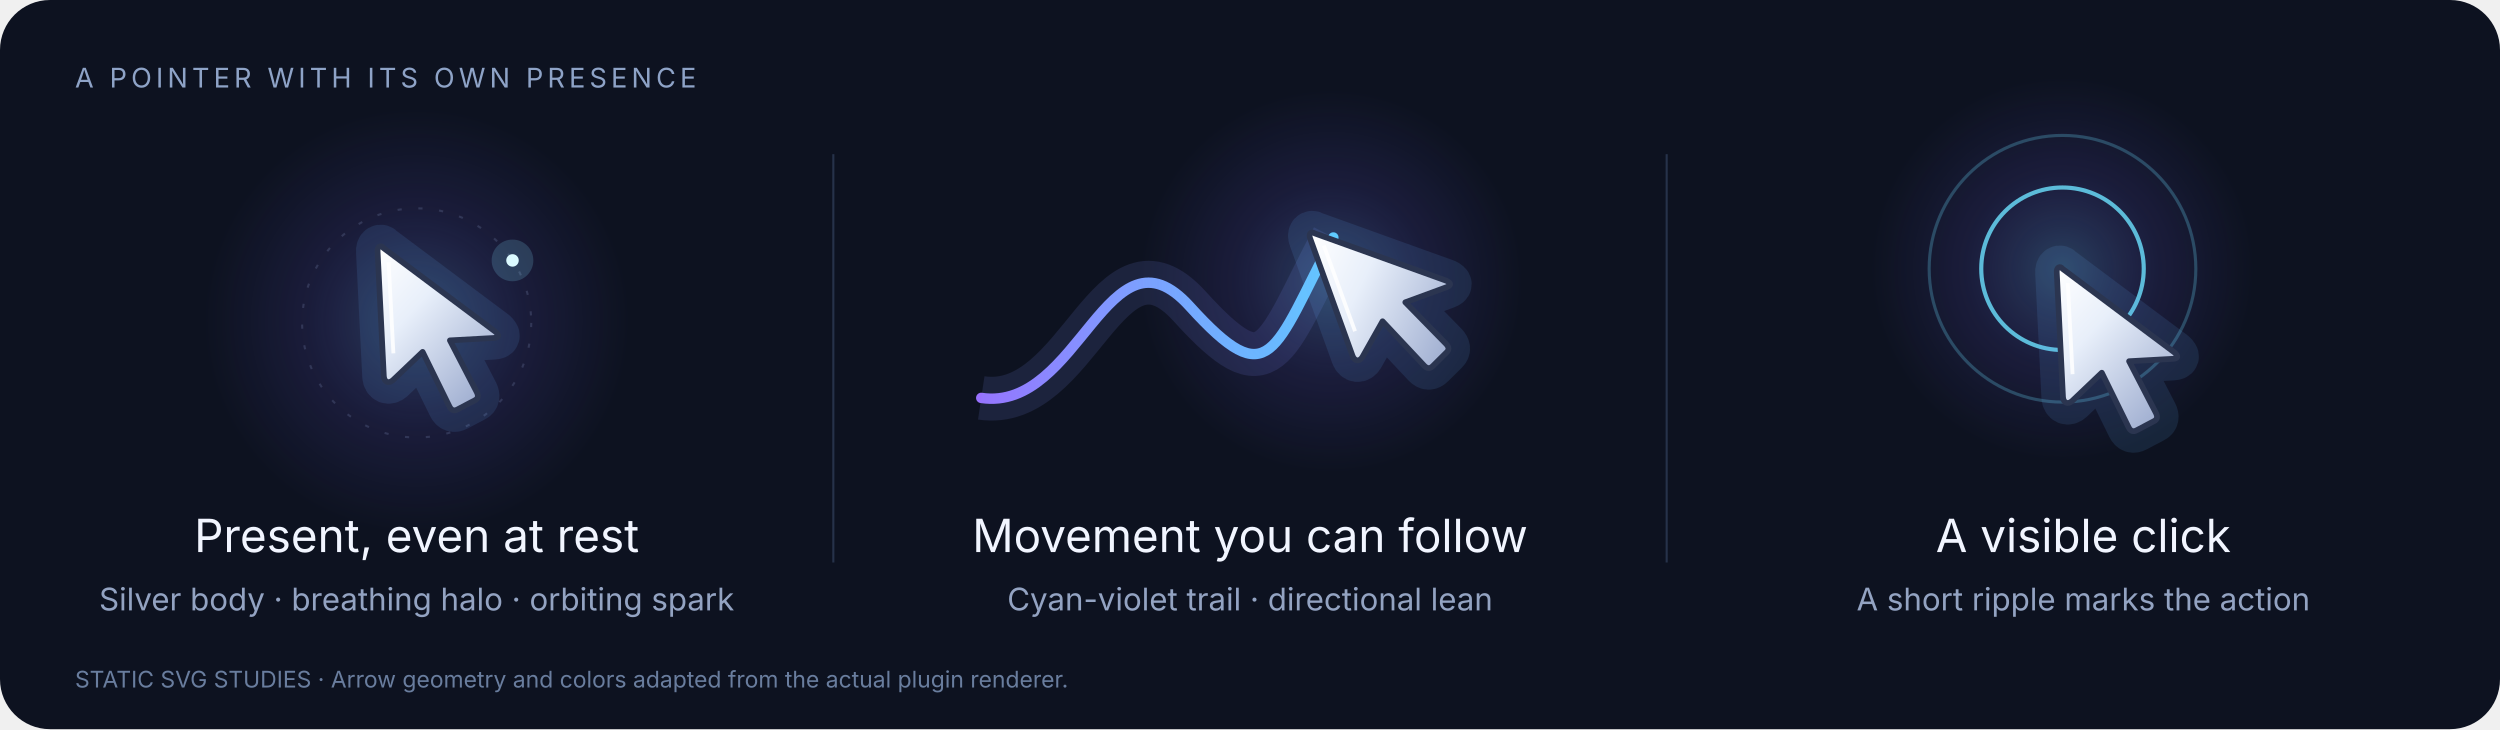
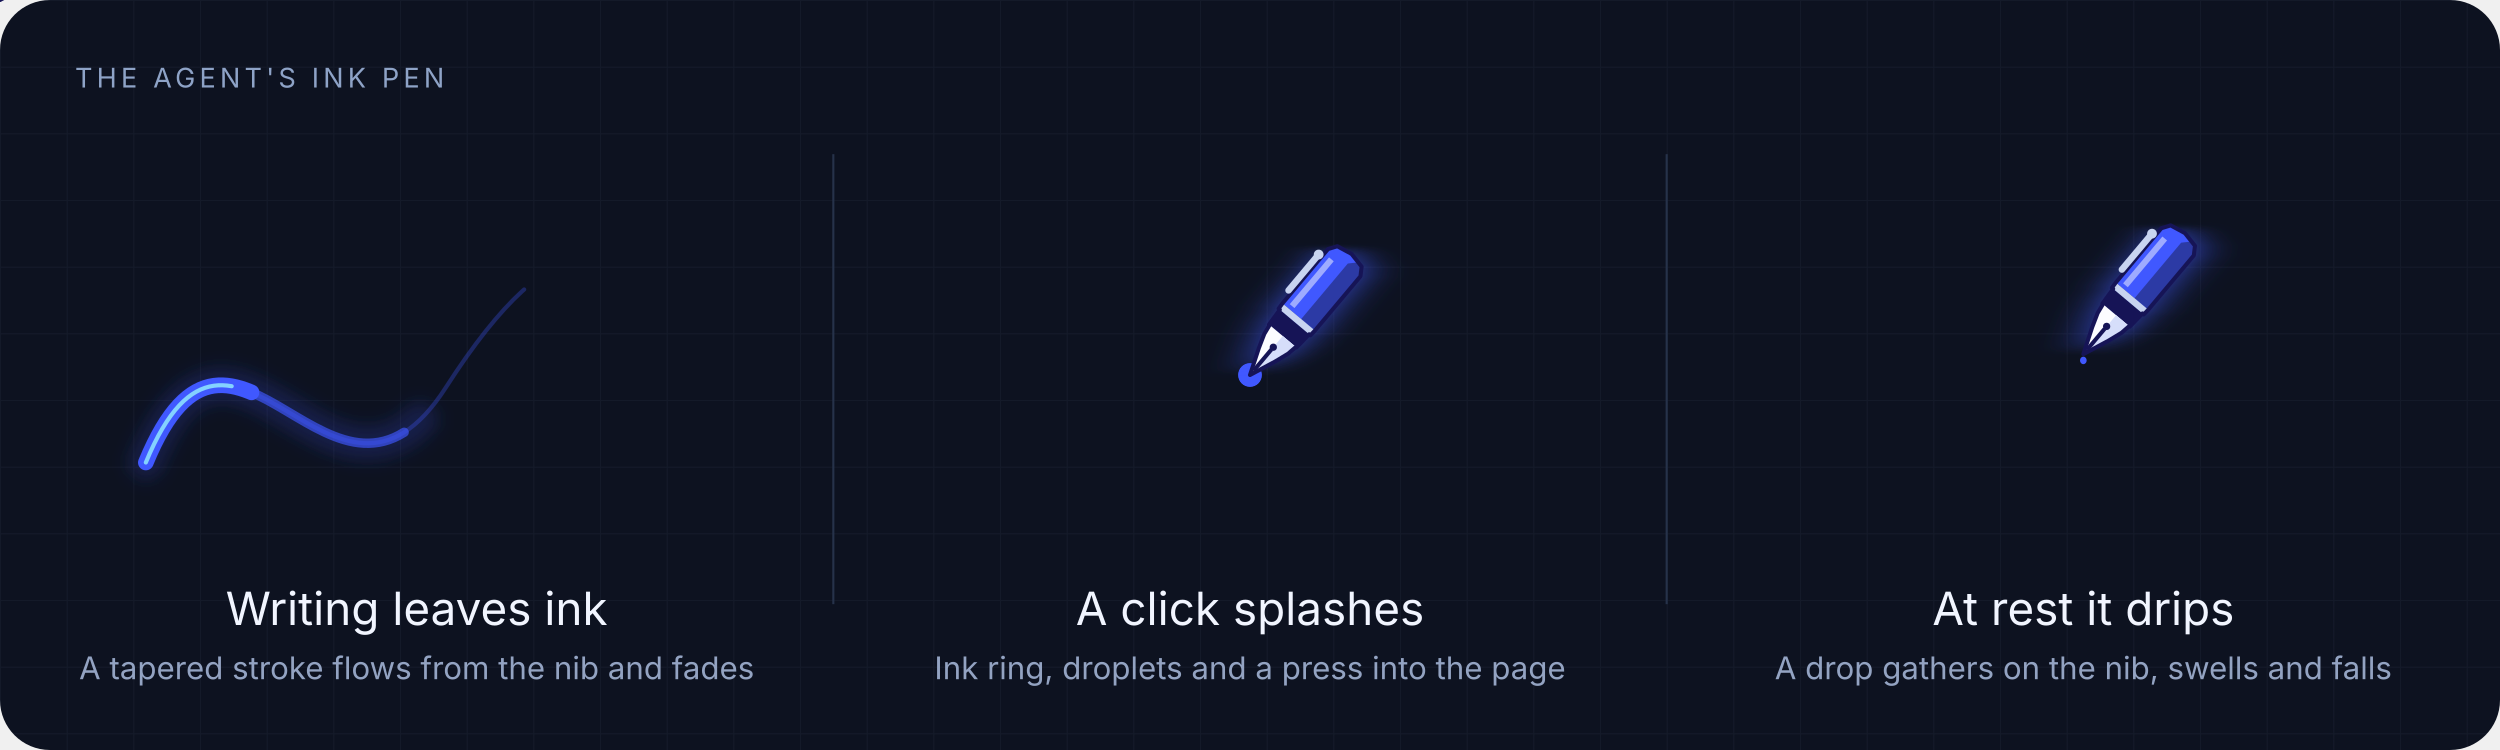
- <svg xmlns="http://www.w3.org/2000/svg" xmlns:xlink="http://www.w3.org/1999/xlink" width="1200" height="350" viewBox="0 0 1200 350" role="img" aria-labelledby="title">
+ <svg xmlns="http://www.w3.org/2000/svg" xmlns:xlink="http://www.w3.org/1999/xlink" width="1200" height="360" viewBox="0 0 1200 360" role="img" aria-labelledby="title">
  <defs>
-     <linearGradient id="silver" x2=".8" y2="1">
-       <stop stop-color="#fff" />
-       <stop offset=".38" stop-color="#e8effa" />
-       <stop offset="1" stop-color="#9daccf" />
-     </linearGradient>
-     <linearGradient id="accent">
-       <stop stop-color="#9871ff" />
-       <stop offset="1" stop-color="#58ddff" />
-     </linearGradient>
-     <radialGradient id="halo">
-       <stop stop-color="#70baff" stop-opacity=".28" />
-       <stop offset=".5" stop-color="#7b68ff" stop-opacity=".12" />
-       <stop offset="1" stop-color="#7b68ff" stop-opacity="0" />
-     </radialGradient>
+     <filter id="bloom" x="-50%" y="-50%" width="200%" height="200%">
+       <feGaussianBlur stdDeviation="4" />
+     </filter>
    <pattern id="grid" width="32" height="32" patternUnits="userSpaceOnUse">
-       <path d="M32 0H0V32" fill="none" stroke="#b0c3ed" stroke-opacity=".055" />
+       <path d="M32 0H0V32" fill="none" stroke="#b0c3ed" stroke-opacity=".05" />
    </pattern>
-     <g id="pointer">
-       <path d="M0 0 C-.5-.7-1.3-.3-1.2 .8 L.1 26.8 C.2 28 1.1 28.4 2 27.6 L8.2 21.7 13.8 33.1 Q14.4 34.3 15.5 33.7 L19.1 31.8 Q20.1 31.3 19.5 30.1 L13.9 19.3 23 18.8 Q24.7 18.7 23.4 17.5 Z" fill="none" stroke="#67b3ff" stroke-opacity=".12" stroke-width="9" stroke-linejoin="round" />
-       <path d="M0 0 C-.5-.7-1.3-.3-1.2 .8 L.1 26.8 C.2 28 1.1 28.4 2 27.6 L8.2 21.7 13.8 33.1 Q14.4 34.3 15.5 33.7 L19.1 31.8 Q20.1 31.3 19.5 30.1 L13.9 19.3 23 18.8 Q24.7 18.7 23.4 17.5 Z" fill="url(#silver)" stroke="#2b3550" stroke-width="1.2" stroke-linejoin="round" />
-       <path d="M1.1 3L2.1 22" stroke="#fff" stroke-opacity=".85" stroke-width=".8" />
+     <g id="pen-shape">
+       <polygon points="0,0 3,-1.2 6.5,-2.6 10,-3.8 12.5,-4.2 12.5,-4.4 17,-4.7 17,-5.1 18.6,-5.2 36,-5.2 38,-3.9 38.8,0 38,3.9 36,5.2 18.6,5.2 17,5.1 17,4.7 12.5,4.4 12.5,4.2 10,3.8 6.5,2.6 3,1.2" />
    </g>
+     <g id="pen" transform="rotate(-50) scale(1.15)">
+       <use xlink:href="#pen-shape" fill="#4058ff" opacity=".75" filter="url(#bloom)" />
+       <polygon points="18.6,-5.2 36,-5.2 38,-3.9 38.8,0 38,3.9 36,5.2 18.6,5.2" fill="#4058ff" />
+       <polygon points="18.6,.8 36.4,.8 38.3,2.6 38,3.9 36,5.2 18.6,5.2" fill="#2c3aa5" />
+       <polygon points="19.6,-3.7 34.6,-3.7 34.6,-2.2 19.6,-2.2" fill="#9eabff" />
+       <polygon points="12.5,-4.4 17,-4.7 17,4.7 12.5,4.4" fill="#161456" />
+       <polygon points="17,-5.1 18.6,-5.1 18.6,5.1 17,5.1" fill="#c8d4f0" />
+       <polygon points="0,0 3,-1.2 6.5,-2.6 10,-3.8 12.5,-4.2 12.5,4.2 10,3.8 6.5,2.6 3,1.2" fill="#fcfcff" />
+       <polygon points="0,0 12.5,0 12.5,4.2 10,3.8 6.5,2.6 3,1.2" fill="#d6defa" />
+       <use xlink:href="#pen-shape" fill="none" stroke="#161456" stroke-width="1" stroke-linejoin="round" />
+       <path d="M1.4 0H8.2" stroke="#161456" stroke-width="1" />
+       <circle cx="8.9" cy="0" r=".9" fill="#161456" />
+       <path d="M22 -6.1H33.5" stroke="#c8d4f0" stroke-width="1.6" stroke-linecap="round" />
+       <circle cx="33.5" cy="-6.1" r="1.2" fill="#c8d4f0" />
+     </g>
+     <path id="writing" pathLength="1000" d="M70 222C112 120 160 270 214 186S300 112 322 168" />
  </defs>
-   <rect width="1200" height="350" rx="24" fill="#0d1220" />
+   <rect width="1200" height="360" rx="24" fill="#0d1220" />
+   <rect width="1200" height="360" rx="24" fill="url(#grid)" />
  <g font-family="Inter,Segoe UI,Arial,sans-serif">
-     <text x="36" y="42" font-size="13" letter-spacing="2" fill="#8ea3c7">A POINTER WITH ITS OWN PRESENCE</text>
-     <path d="M400 74V270M800 74V270" stroke="#26324a" />
-     <circle cx="200" cy="154" r="102" fill="url(#halo)" />
-     <circle cx="200" cy="155" r="55" fill="none" stroke="#a7beef" stroke-opacity=".17" stroke-dasharray="2 8" />
-     <use xlink:href="#pointer" transform="translate(184 119) scale(2.3)" />
-     <circle cx="246" cy="125" r="10" fill="#85e4ff" opacity=".18" />
-     <circle cx="246" cy="125" r="3" fill="#dbfaff" />
-     <text x="200" y="265" text-anchor="middle" font-size="22" fill="#f1f5ff">Present, even at rest</text>
-     <text x="200" y="293" text-anchor="middle" font-size="15" fill="#93a3c2">Silver body · breathing halo · orbiting spark</text>
-     <path d="M471 191C518 198 532 104 571 147S611 169 640 114" fill="none" stroke="url(#accent)" stroke-width="5" stroke-linecap="round" />
-     <path d="M471 191C518 198 532 104 571 147S611 169 640 114" fill="none" stroke="#8798ff" stroke-opacity=".13" stroke-width="21" />
-     <circle cx="639" cy="135" r="92" fill="url(#halo)" />
-     <use xlink:href="#pointer" transform="translate(631 112) rotate(-17) scale(2.3)" />
-     <text x="600" y="265" text-anchor="middle" font-size="22" fill="#f1f5ff">Movement you can follow</text>
-     <text x="600" y="293" text-anchor="middle" font-size="15" fill="#93a3c2">Cyan-violet trail · directional lean</text>
-     <circle cx="990" cy="129" r="92" fill="url(#halo)" />
-     <circle cx="990" cy="129" r="39" fill="none" stroke="#6ce2ff" stroke-opacity=".8" stroke-width="2" />
-     <circle cx="990" cy="129" r="64" fill="none" stroke="#6ce2ff" stroke-opacity=".25" stroke-width="1.5" />
-     <use xlink:href="#pointer" transform="translate(990 129) scale(2.3)" />
-     <text x="1000" y="265" text-anchor="middle" font-size="22" fill="#f1f5ff">A visible click</text>
-     <text x="1000" y="293" text-anchor="middle" font-size="15" fill="#93a3c2">A short ripple marks the action</text>
-     <text x="36" y="330" font-size="11" fill="#697d9e">STATIC SVG STUDIES · Arrow geometry and colors adapted from the actual plugin renderer.</text>
+     <text x="36" y="42" font-size="13" letter-spacing="2" fill="#8ea3c7">THE AGENT'S INK PEN</text>
+     <path d="M400 74V290M800 74V290" stroke="#26324a" />
+     <g fill="none" stroke-linecap="round">
+       <use xlink:href="#writing" stroke="#4058ff" stroke-opacity=".18" stroke-width="16" stroke-dasharray="160 3000" filter="url(#bloom)">
+         <animate attributeName="stroke-dashoffset" values="160;-840" dur="3s" repeatCount="indefinite" />
+       </use>
+       <use xlink:href="#writing" stroke="#4058ff" stroke-opacity=".3" stroke-width="2" stroke-dasharray="240 3000">
+         <animate attributeName="stroke-dashoffset" values="240;-760" dur="3s" repeatCount="indefinite" />
+       </use>
+       <use xlink:href="#writing" stroke="#4058ff" stroke-opacity=".65" stroke-width="4.5" stroke-dasharray="150 3000">
+         <animate attributeName="stroke-dashoffset" values="150;-850" dur="3s" repeatCount="indefinite" />
+       </use>
+       <use xlink:href="#writing" stroke="#4058ff" stroke-width="7.5" stroke-dasharray="70 3000">
+         <animate attributeName="stroke-dashoffset" values="70;-930" dur="3s" repeatCount="indefinite" />
+       </use>
+       <use xlink:href="#writing" stroke="#84d2ff" stroke-width="2" stroke-dasharray="60 3000">
+         <animate attributeName="stroke-dashoffset" values="60;-940" dur="3s" repeatCount="indefinite" />
+       </use>
+     </g>
+     <g>
+       <use xlink:href="#pen" transform="scale(1.7)" />
+       <animateMotion dur="3s" repeatCount="indefinite">
+         <mpath xlink:href="#writing" />
+       </animateMotion>
+     </g>
+     <text x="200" y="300" text-anchor="middle" font-size="22" fill="#f1f5ff">Writing leaves ink</text>
+     <text x="200" y="326" text-anchor="middle" font-size="15" fill="#93a3c2">A tapered stroke flows from the nib and fades</text>
+     <g transform="translate(600 180)">
+       <circle r="4" fill="none" stroke="#4058ff" stroke-width="3.4">
+         <animate attributeName="r" values="4;30;30" keyTimes="0;.34;1" keySplines=".2 .8 .3 1;0 0 1 1" calcMode="spline" dur="1.6s" repeatCount="indefinite" />
+         <animate attributeName="stroke-opacity" values="1;0;0" keyTimes="0;.34;1" dur="1.6s" repeatCount="indefinite" />
+         <animate attributeName="stroke-width" values="3.4;.8;.8" keyTimes="0;.34;1" dur="1.6s" repeatCount="indefinite" />
+       </circle>
+       <circle r="5.5" fill="#4058ff">
+         <animate attributeName="r" values="5.5;0;0" keyTimes="0;.34;1" dur="1.6s" repeatCount="indefinite" />
+       </circle>
+       <g fill="#4058ff">
+         <circle r="2.6">
+           <animateTransform attributeName="transform" type="translate" values="0 0;30 -18;30 -18" keyTimes="0;.38;1" dur="1.6s" repeatCount="indefinite" />
+           <animate attributeName="r" values="2.6;0;0" keyTimes="0;.38;1" dur="1.6s" repeatCount="indefinite" />
+         </circle>
+         <circle r="2">
+           <animateTransform attributeName="transform" type="translate" values="0 0;-26 -24;-26 -24" keyTimes="0;.38;1" dur="1.6s" repeatCount="indefinite" />
+           <animate attributeName="r" values="2;0;0" keyTimes="0;.38;1" dur="1.6s" repeatCount="indefinite" />
+         </circle>
+         <circle r="2.3">
+           <animateTransform attributeName="transform" type="translate" values="0 0;-34 10;-34 10" keyTimes="0;.38;1" dur="1.6s" repeatCount="indefinite" />
+           <animate attributeName="r" values="2.3;0;0" keyTimes="0;.38;1" dur="1.6s" repeatCount="indefinite" />
+         </circle>
+         <circle r="1.8">
+           <animateTransform attributeName="transform" type="translate" values="0 0;8 34;8 34" keyTimes="0;.38;1" dur="1.6s" repeatCount="indefinite" />
+           <animate attributeName="r" values="1.8;0;0" keyTimes="0;.38;1" dur="1.6s" repeatCount="indefinite" />
+         </circle>
+         <circle r="2.2">
+           <animateTransform attributeName="transform" type="translate" values="0 0;34 20;34 20" keyTimes="0;.38;1" dur="1.6s" repeatCount="indefinite" />
+           <animate attributeName="r" values="2.2;0;0" keyTimes="0;.38;1" dur="1.6s" repeatCount="indefinite" />
+         </circle>
+       </g>
+       <g>
+         <use xlink:href="#pen" transform="scale(1.7)" />
+         <animateTransform attributeName="transform" type="scale" values="1;.9;1;1" keyTimes="0;.06;.2;1" dur="1.6s" repeatCount="indefinite" />
+       </g>
+     </g>
+     <text x="600" y="300" text-anchor="middle" font-size="22" fill="#f1f5ff">A click splashes</text>
+     <text x="600" y="326" text-anchor="middle" font-size="15" fill="#93a3c2">Ink ring, droplets and a press into the page</text>
+     <g transform="translate(1000 170)">
+       <ellipse cx="0" cy="3" rx="1.6" ry="1.8" fill="#4058ff">
+         <animate attributeName="rx" values="1.6;4.6;4.6;0" keyTimes="0;.8;.82;1" dur="2.6s" repeatCount="indefinite" />
+         <animate attributeName="ry" values="1.8;5.2;5.2;0" keyTimes="0;.8;.82;1" dur="2.6s" repeatCount="indefinite" />
+         <animate attributeName="cy" values="3;5;5;24" keyTimes="0;.8;.82;1" dur="2.6s" repeatCount="indefinite" />
+       </ellipse>
+       <use xlink:href="#pen" transform="scale(1.7)" />
+     </g>
+     <text x="1000" y="300" text-anchor="middle" font-size="22" fill="#f1f5ff">At rest it drips</text>
+     <text x="1000" y="326" text-anchor="middle" font-size="15" fill="#93a3c2">A drop gathers on the nib, swells and falls</text>
  </g>
</svg>
